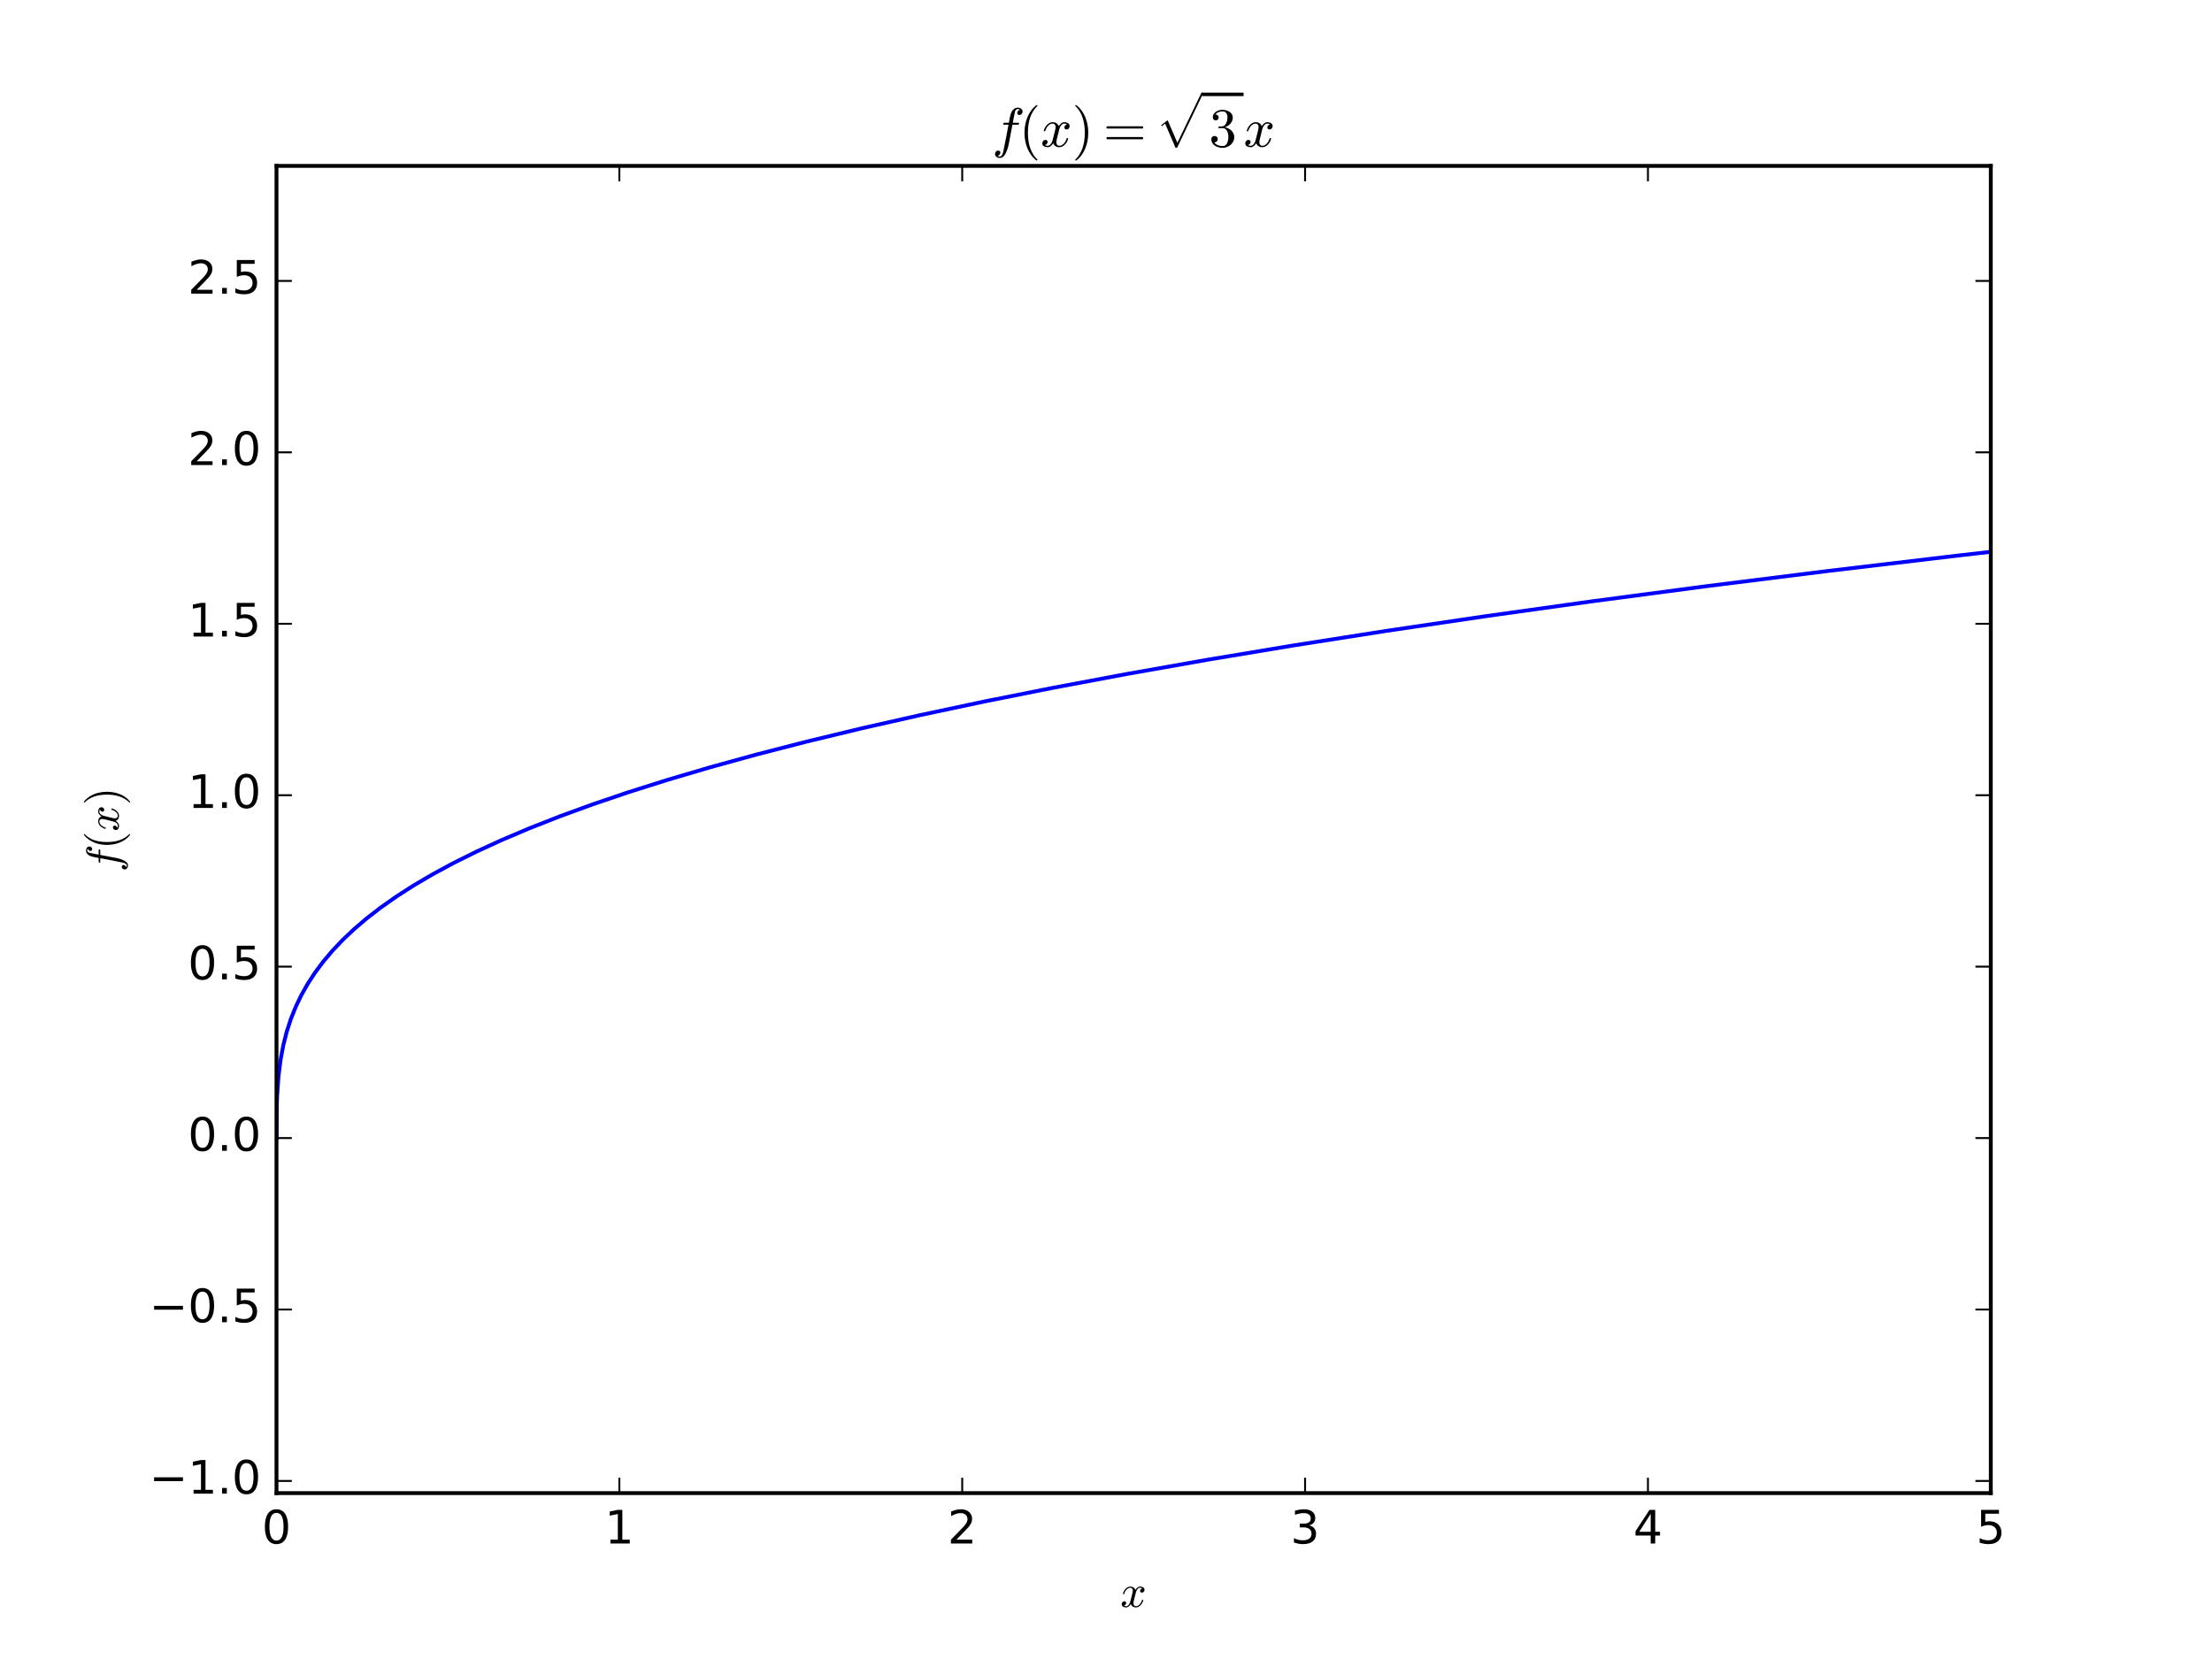
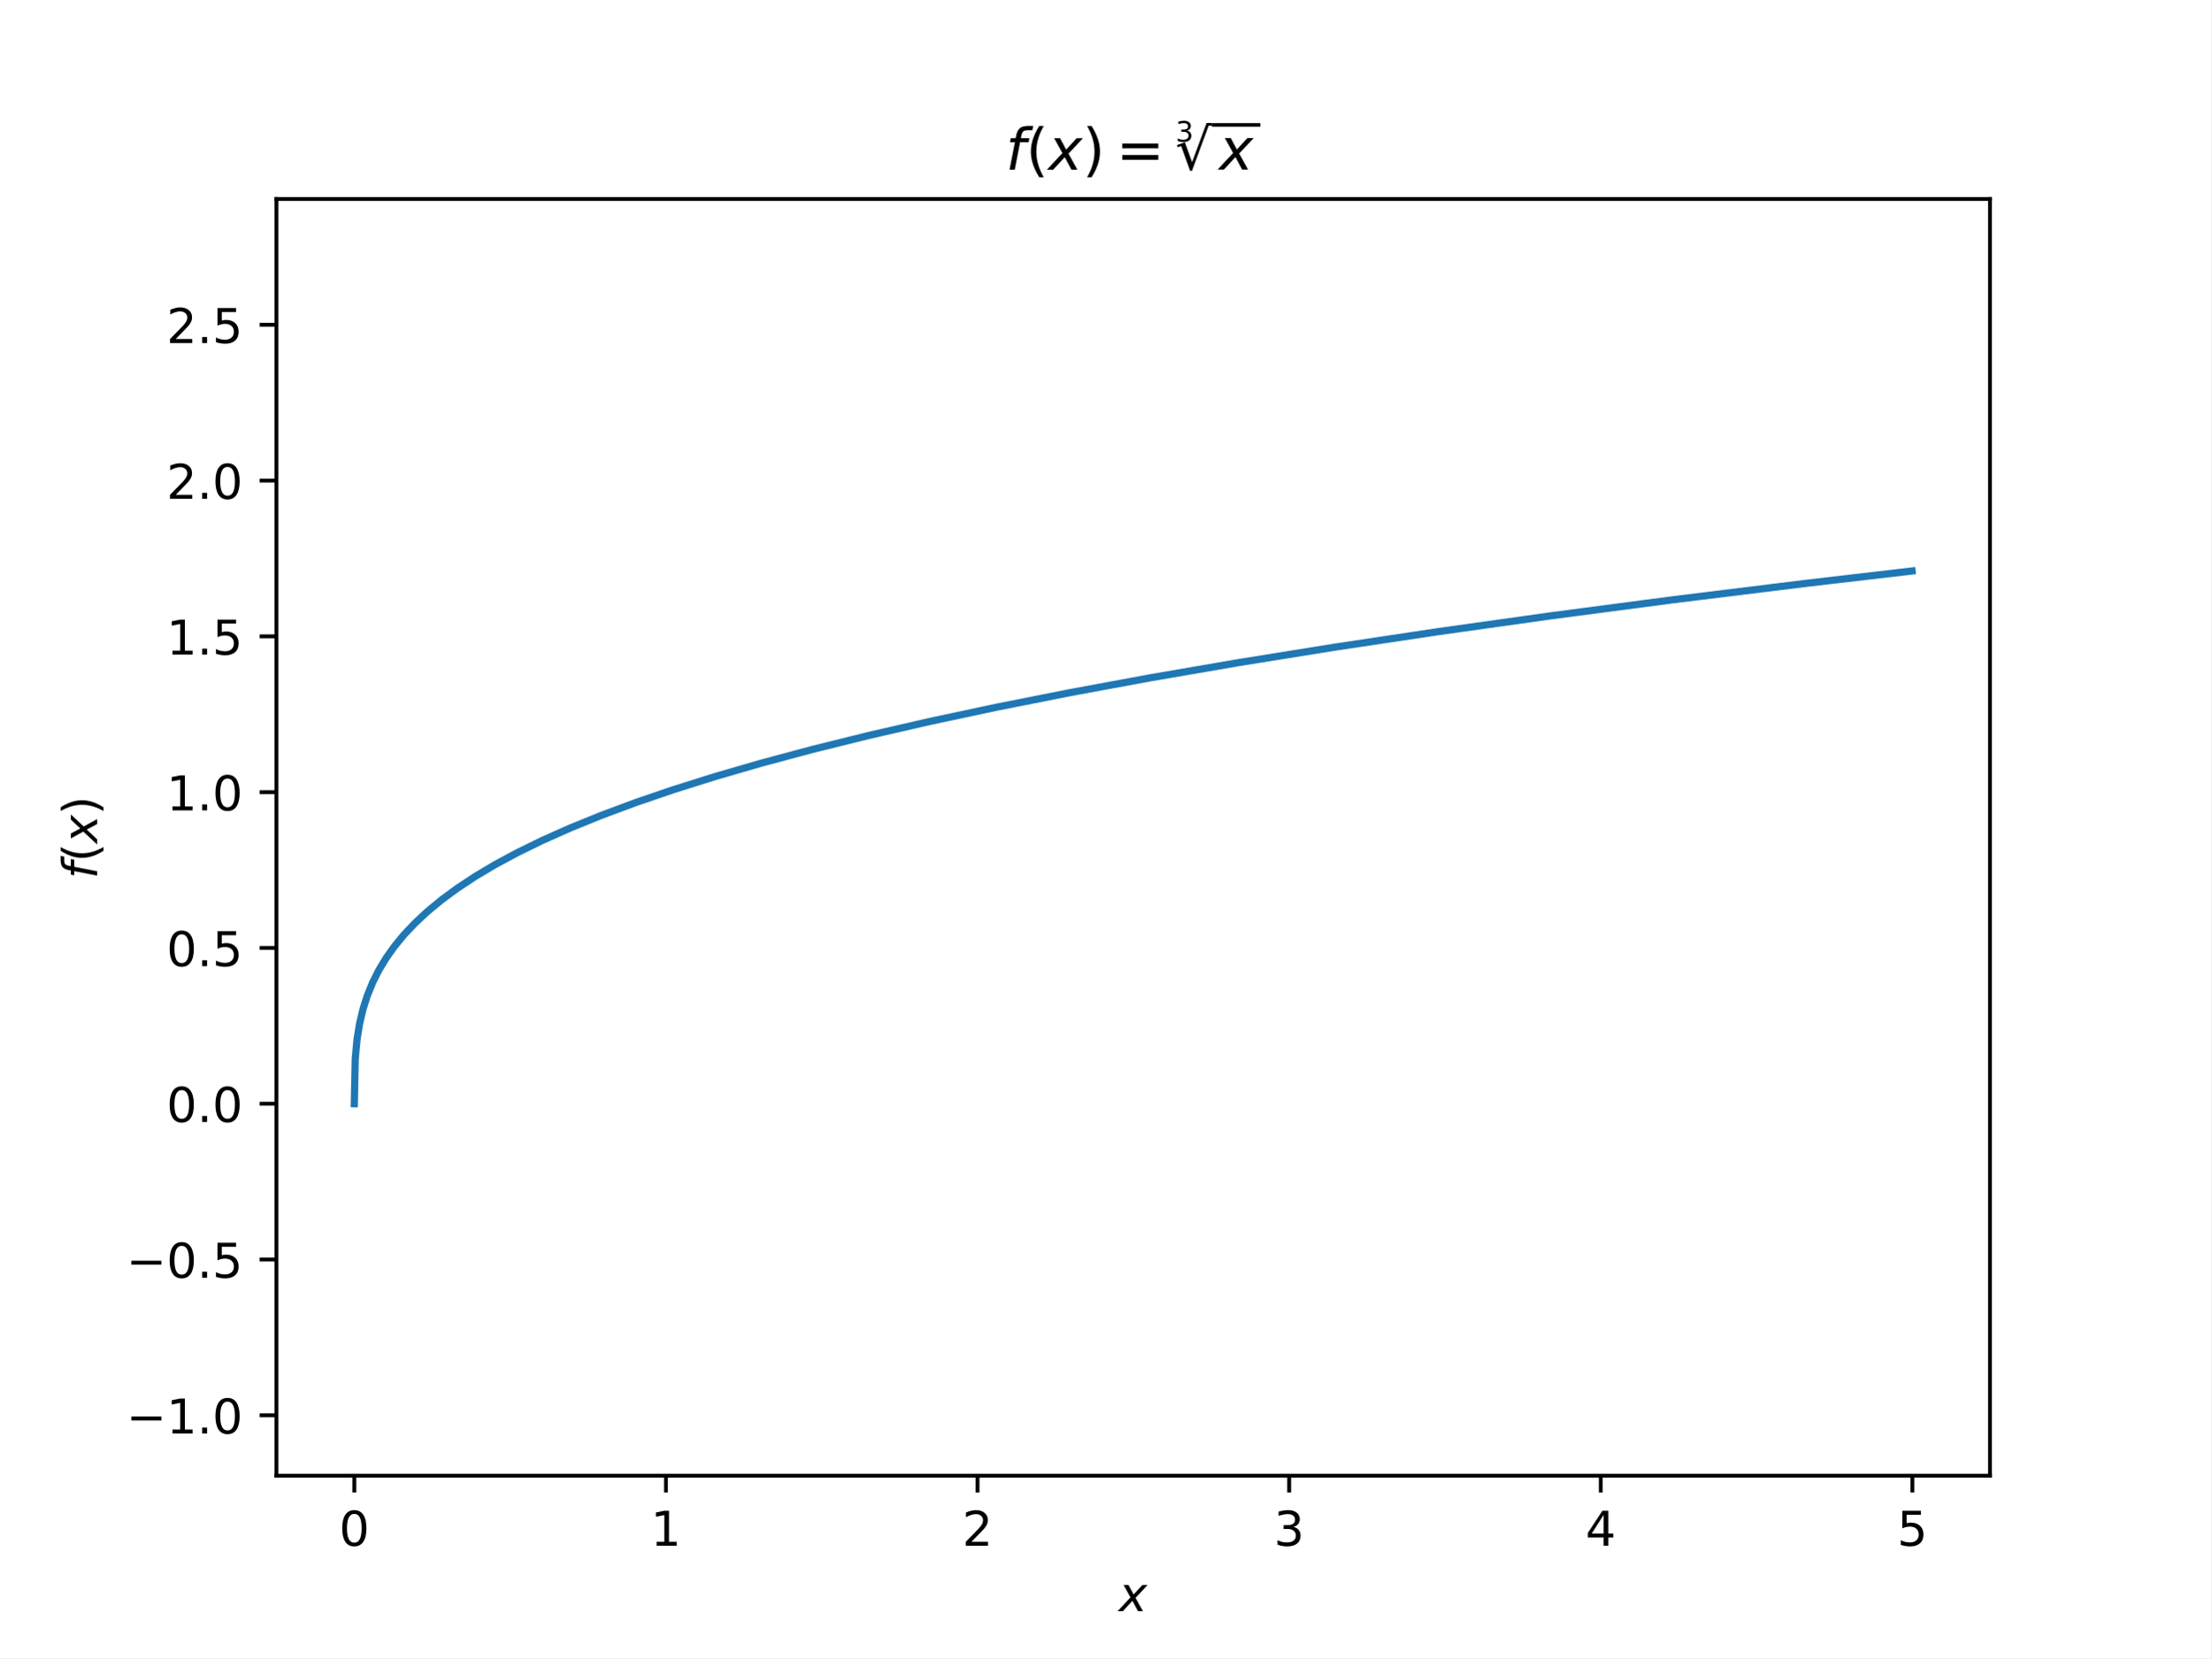
- <svg xmlns="http://www.w3.org/2000/svg" xmlns:xlink="http://www.w3.org/1999/xlink" height="432pt" version="1.1" viewBox="0 0 576 432" width="576pt">
+ <svg xmlns="http://www.w3.org/2000/svg" xmlns:xlink="http://www.w3.org/1999/xlink" height="345.6pt" version="1.1" viewBox="0 0 460.8 345.6" width="460.8pt">
  <defs>
    <style type="text/css">
- *{stroke-linecap:butt;stroke-linejoin:round;stroke-miterlimit:100000;}
+ *{stroke-linecap:butt;stroke-linejoin:round;}
  </style>
  </defs>
  <g id="figure_1">
    <g id="patch_1">
-       <path d="M 0 432  L 576 432  L 576 0  L 0 0  z " style="fill:#ffffff;" />
+       <path d="M 0 345.6  L 460.8 345.6  L 460.8 0  L 0 0  z " style="fill:#ffffff;" />
    </g>
    <g id="axes_1">
      <g id="patch_2">
-         <path d="M 72 388.8  L 518.4 388.8  L 518.4 43.2  L 72 43.2  z " style="fill:#ffffff;" />
-       </g>
-       <g id="line2d_1">
-         <path clip-path="url(#pd6063419f5)" d="M 72 296.351  L 72.089 287.424  L 72.179 285.103  L 72.536 280.129  L 73.071 275.912  L 73.786 272.118  L 74.678 268.611  L 75.75 265.318  L 77 262.195  L 78.428 259.21  L 80.124 256.194  L 81.999 253.316  L 84.142 250.439  L 86.553 247.582  L 89.231 244.757  L 92.177 241.97  L 95.481 239.151  L 99.141 236.321  L 103.248 233.434  L 107.712 230.57  L 112.622 227.683  L 118.068 224.742  L 124.05 221.768  L 130.657 218.738  L 137.889 215.671  L 145.745 212.583  L 154.316 209.456  L 163.691 206.276  L 173.868 203.059  L 184.939 199.795  L 196.992 196.475  L 210.116 193.095  L 224.312 189.673  L 239.668 186.202  L 256.274 182.679  L 274.219 179.103  L 293.593 175.472  L 314.395 171.802  L 336.804 168.076  L 360.91 164.296  L 386.801 160.464  L 414.567 156.581  L 444.387 152.637  L 476.349 148.638  L 510.543 144.586  L 518.311 143.696  L 518.311 143.696  " style="fill:none;stroke:#0000ff;stroke-linecap:square;" />
-       </g>
-       <g id="patch_3">
-         <path d="M 72 43.2  L 518.4 43.2  " style="fill:none;stroke:#000000;stroke-linecap:square;stroke-linejoin:miter;" />
-       </g>
-       <g id="patch_4">
-         <path d="M 518.4 388.8  L 518.4 43.2  " style="fill:none;stroke:#000000;stroke-linecap:square;stroke-linejoin:miter;" />
-       </g>
-       <g id="patch_5">
-         <path d="M 72 388.8  L 518.4 388.8  " style="fill:none;stroke:#000000;stroke-linecap:square;stroke-linejoin:miter;" />
-       </g>
-       <g id="patch_6">
-         <path d="M 72 388.8  L 72 43.2  " style="fill:none;stroke:#000000;stroke-linecap:square;stroke-linejoin:miter;" />
+         <path d="M 57.6 307.584  L 414.72 307.584  L 414.72 41.472  L 57.6 41.472  z " style="fill:#ffffff;" />
      </g>
      <g id="matplotlib.axis_1">
        <g id="xtick_1">
+           <g id="line2d_1">
+             <defs>
+               <path d="M 0 0  L 0 3.5  " id="mf6f6517ae4" style="stroke:#000000;stroke-width:0.8;" />
+             </defs>
+             <g>
+               <use style="stroke:#000000;stroke-width:0.8;" x="73.833" xlink:href="#mf6f6517ae4" y="307.584" />
+             </g>
+           </g>
+           <g id="text_1">
+             <defs>
+               <path d="M 31.781 66.406  Q 24.172 66.406 20.328 58.906  Q 16.5 51.422 16.5 36.375  Q 16.5 21.391 20.328 13.891  Q 24.172 6.391 31.781 6.391  Q 39.453 6.391 43.281 13.891  Q 47.125 21.391 47.125 36.375  Q 47.125 51.422 43.281 58.906  Q 39.453 66.406 31.781 66.406  z M 31.781 74.219  Q 44.047 74.219 50.516 64.516  Q 56.984 54.828 56.984 36.375  Q 56.984 17.969 50.516 8.266  Q 44.047 -1.422 31.781 -1.422  Q 19.531 -1.422 13.062 8.266  Q 6.594 17.969 6.594 36.375  Q 6.594 54.828 13.062 64.516  Q 19.531 74.219 31.781 74.219  z " id="DejaVuSans-48" />
+             </defs>
+             <g transform="translate(70.65148 322.1824)scale(0.1 -0.1)">
+               <use xlink:href="#DejaVuSans-48" />
+             </g>
+           </g>
+         </g>
+         <g id="xtick_2">
          <g id="line2d_2">
-             <defs>
-               <path d="M 0 0  L 0 -4  " id="ma8e5b00efa" style="stroke:#000000;stroke-width:0.5;" />
-             </defs>
-             <g>
-               <use style="stroke:#000000;stroke-width:0.5;" x="72.0" xlink:href="#ma8e5b00efa" y="388.8" />
-             </g>
-           </g>
+             <g>
+               <use style="stroke:#000000;stroke-width:0.8;" x="138.777" xlink:href="#mf6f6517ae4" y="307.584" />
+             </g>
+           </g>
+           <g id="text_2">
+             <defs>
+               <path d="M 12.406 8.297  L 28.516 8.297  L 28.516 63.922  L 10.984 60.406  L 10.984 69.391  L 28.422 72.906  L 38.281 72.906  L 38.281 8.297  L 54.391 8.297  L 54.391 0  L 12.406 0  z " id="DejaVuSans-49" />
+             </defs>
+             <g transform="translate(135.5954 322.1824)scale(0.1 -0.1)">
+               <use xlink:href="#DejaVuSans-49" />
+             </g>
+           </g>
+         </g>
+         <g id="xtick_3">
          <g id="line2d_3">
-             <defs>
-               <path d="M 0 0  L 0 4  " id="m9e9f1f6bc8" style="stroke:#000000;stroke-width:0.5;" />
-             </defs>
-             <g>
-               <use style="stroke:#000000;stroke-width:0.5;" x="72.0" xlink:href="#m9e9f1f6bc8" y="43.2" />
-             </g>
-           </g>
-           <g id="text_1">
-             <defs>
-               <path d="M 31.781 66.406  Q 24.172 66.406 20.328 58.906  Q 16.5 51.422 16.5 36.375  Q 16.5 21.391 20.328 13.891  Q 24.172 6.391 31.781 6.391  Q 39.453 6.391 43.281 13.891  Q 47.125 21.391 47.125 36.375  Q 47.125 51.422 43.281 58.906  Q 39.453 66.406 31.781 66.406  M 31.781 74.219  Q 44.047 74.219 50.516 64.516  Q 56.984 54.828 56.984 36.375  Q 56.984 17.969 50.516 8.266  Q 44.047 -1.422 31.781 -1.422  Q 19.531 -1.422 13.062 8.266  Q 6.594 17.969 6.594 36.375  Q 6.594 54.828 13.062 64.516  Q 19.531 74.219 31.781 74.219  " id="BitstreamVeraSans-Roman-30" />
-             </defs>
-             <g transform="translate(68.1825 401.9181)scale(0.12 -0.12)">
-               <use xlink:href="#BitstreamVeraSans-Roman-30" />
-             </g>
-           </g>
-         </g>
-         <g id="xtick_2">
+             <g>
+               <use style="stroke:#000000;stroke-width:0.8;" x="203.721" xlink:href="#mf6f6517ae4" y="307.584" />
+             </g>
+           </g>
+           <g id="text_3">
+             <defs>
+               <path d="M 19.188 8.297  L 53.609 8.297  L 53.609 0  L 7.328 0  L 7.328 8.297  Q 12.938 14.109 22.625 23.891  Q 32.328 33.688 34.812 36.531  Q 39.547 41.844 41.422 45.531  Q 43.312 49.219 43.312 52.781  Q 43.312 58.594 39.234 62.25  Q 35.156 65.922 28.609 65.922  Q 23.969 65.922 18.812 64.312  Q 13.672 62.703 7.812 59.422  L 7.812 69.391  Q 13.766 71.781 18.938 73  Q 24.125 74.219 28.422 74.219  Q 39.75 74.219 46.484 68.547  Q 53.219 62.891 53.219 53.422  Q 53.219 48.922 51.531 44.891  Q 49.859 40.875 45.406 35.406  Q 44.188 33.984 37.641 27.219  Q 31.109 20.453 19.188 8.297  z " id="DejaVuSans-50" />
+             </defs>
+             <g transform="translate(200.5393 322.1824)scale(0.1 -0.1)">
+               <use xlink:href="#DejaVuSans-50" />
+             </g>
+           </g>
+         </g>
+         <g id="xtick_4">
          <g id="line2d_4">
            <g>
-               <use style="stroke:#000000;stroke-width:0.5;" x="161.28" xlink:href="#ma8e5b00efa" y="388.8" />
-             </g>
-           </g>
+               <use style="stroke:#000000;stroke-width:0.8;" x="268.664" xlink:href="#mf6f6517ae4" y="307.584" />
+             </g>
+           </g>
+           <g id="text_4">
+             <defs>
+               <path d="M 40.578 39.312  Q 47.656 37.797 51.625 33  Q 55.609 28.219 55.609 21.188  Q 55.609 10.406 48.188 4.484  Q 40.766 -1.422 27.094 -1.422  Q 22.516 -1.422 17.656 -0.516  Q 12.797 0.391 7.625 2.203  L 7.625 11.719  Q 11.719 9.328 16.594 8.109  Q 21.484 6.891 26.812 6.891  Q 36.078 6.891 40.938 10.547  Q 45.797 14.203 45.797 21.188  Q 45.797 27.641 41.281 31.266  Q 36.766 34.906 28.719 34.906  L 20.219 34.906  L 20.219 43.016  L 29.109 43.016  Q 36.375 43.016 40.234 45.922  Q 44.094 48.828 44.094 54.297  Q 44.094 59.906 40.109 62.906  Q 36.141 65.922 28.719 65.922  Q 24.656 65.922 20.016 65.031  Q 15.375 64.156 9.812 62.312  L 9.812 71.094  Q 15.438 72.656 20.344 73.438  Q 25.25 74.219 29.594 74.219  Q 40.828 74.219 47.359 69.109  Q 53.906 64.016 53.906 55.328  Q 53.906 49.266 50.438 45.094  Q 46.969 40.922 40.578 39.312  z " id="DejaVuSans-51" />
+             </defs>
+             <g transform="translate(265.4832 322.1824)scale(0.1 -0.1)">
+               <use xlink:href="#DejaVuSans-51" />
+             </g>
+           </g>
+         </g>
+         <g id="xtick_5">
          <g id="line2d_5">
            <g>
-               <use style="stroke:#000000;stroke-width:0.5;" x="161.28" xlink:href="#m9e9f1f6bc8" y="43.2" />
-             </g>
-           </g>
-           <g id="text_2">
-             <defs>
-               <path d="M 12.406 8.297  L 28.516 8.297  L 28.516 63.922  L 10.984 60.406  L 10.984 69.391  L 28.422 72.906  L 38.281 72.906  L 38.281 8.297  L 54.391 8.297  L 54.391 0  L 12.406 0  z " id="BitstreamVeraSans-Roman-31" />
-             </defs>
-             <g transform="translate(157.4625 401.9181)scale(0.12 -0.12)">
-               <use xlink:href="#BitstreamVeraSans-Roman-31" />
-             </g>
-           </g>
-         </g>
-         <g id="xtick_3">
+               <use style="stroke:#000000;stroke-width:0.8;" x="333.608" xlink:href="#mf6f6517ae4" y="307.584" />
+             </g>
+           </g>
+           <g id="text_5">
+             <defs>
+               <path d="M 37.797 64.312  L 12.891 25.391  L 37.797 25.391  z M 35.203 72.906  L 47.609 72.906  L 47.609 25.391  L 58.016 25.391  L 58.016 17.188  L 47.609 17.188  L 47.609 0  L 37.797 0  L 37.797 17.188  L 4.891 17.188  L 4.891 26.703  z " id="DejaVuSans-52" />
+             </defs>
+             <g transform="translate(330.4271 322.1824)scale(0.1 -0.1)">
+               <use xlink:href="#DejaVuSans-52" />
+             </g>
+           </g>
+         </g>
+         <g id="xtick_6">
          <g id="line2d_6">
            <g>
-               <use style="stroke:#000000;stroke-width:0.5;" x="250.56" xlink:href="#ma8e5b00efa" y="388.8" />
-             </g>
-           </g>
-           <g id="line2d_7">
-             <g>
-               <use style="stroke:#000000;stroke-width:0.5;" x="250.56" xlink:href="#m9e9f1f6bc8" y="43.2" />
-             </g>
-           </g>
-           <g id="text_3">
-             <defs>
-               <path d="M 19.188 8.297  L 53.609 8.297  L 53.609 0  L 7.328 0  L 7.328 8.297  Q 12.938 14.109 22.625 23.891  Q 32.328 33.688 34.812 36.531  Q 39.547 41.844 41.422 45.531  Q 43.312 49.219 43.312 52.781  Q 43.312 58.594 39.234 62.25  Q 35.156 65.922 28.609 65.922  Q 23.969 65.922 18.812 64.312  Q 13.672 62.703 7.812 59.422  L 7.812 69.391  Q 13.766 71.781 18.938 73  Q 24.125 74.219 28.422 74.219  Q 39.75 74.219 46.484 68.547  Q 53.219 62.891 53.219 53.422  Q 53.219 48.922 51.531 44.891  Q 49.859 40.875 45.406 35.406  Q 44.188 33.984 37.641 27.219  Q 31.109 20.453 19.188 8.297  " id="BitstreamVeraSans-Roman-32" />
-             </defs>
-             <g transform="translate(246.7425 401.9181)scale(0.12 -0.12)">
-               <use xlink:href="#BitstreamVeraSans-Roman-32" />
-             </g>
-           </g>
-         </g>
-         <g id="xtick_4">
-           <g id="line2d_8">
-             <g>
-               <use style="stroke:#000000;stroke-width:0.5;" x="339.84" xlink:href="#ma8e5b00efa" y="388.8" />
-             </g>
-           </g>
-           <g id="line2d_9">
-             <g>
-               <use style="stroke:#000000;stroke-width:0.5;" x="339.84" xlink:href="#m9e9f1f6bc8" y="43.2" />
-             </g>
-           </g>
-           <g id="text_4">
-             <defs>
-               <path d="M 40.578 39.312  Q 47.656 37.797 51.625 33  Q 55.609 28.219 55.609 21.188  Q 55.609 10.406 48.188 4.484  Q 40.766 -1.422 27.094 -1.422  Q 22.516 -1.422 17.656 -0.516  Q 12.797 0.391 7.625 2.203  L 7.625 11.719  Q 11.719 9.328 16.594 8.109  Q 21.484 6.891 26.812 6.891  Q 36.078 6.891 40.938 10.547  Q 45.797 14.203 45.797 21.188  Q 45.797 27.641 41.281 31.266  Q 36.766 34.906 28.719 34.906  L 20.219 34.906  L 20.219 43.016  L 29.109 43.016  Q 36.375 43.016 40.234 45.922  Q 44.094 48.828 44.094 54.297  Q 44.094 59.906 40.109 62.906  Q 36.141 65.922 28.719 65.922  Q 24.656 65.922 20.016 65.031  Q 15.375 64.156 9.812 62.312  L 9.812 71.094  Q 15.438 72.656 20.344 73.438  Q 25.25 74.219 29.594 74.219  Q 40.828 74.219 47.359 69.109  Q 53.906 64.016 53.906 55.328  Q 53.906 49.266 50.438 45.094  Q 46.969 40.922 40.578 39.312  " id="BitstreamVeraSans-Roman-33" />
-             </defs>
-             <g transform="translate(336.0225 401.9181)scale(0.12 -0.12)">
-               <use xlink:href="#BitstreamVeraSans-Roman-33" />
-             </g>
-           </g>
-         </g>
-         <g id="xtick_5">
-           <g id="line2d_10">
-             <g>
-               <use style="stroke:#000000;stroke-width:0.5;" x="429.12" xlink:href="#ma8e5b00efa" y="388.8" />
-             </g>
-           </g>
-           <g id="line2d_11">
-             <g>
-               <use style="stroke:#000000;stroke-width:0.5;" x="429.12" xlink:href="#m9e9f1f6bc8" y="43.2" />
-             </g>
-           </g>
-           <g id="text_5">
-             <defs>
-               <path d="M 37.797 64.312  L 12.891 25.391  L 37.797 25.391  z M 35.203 72.906  L 47.609 72.906  L 47.609 25.391  L 58.016 25.391  L 58.016 17.188  L 47.609 17.188  L 47.609 0  L 37.797 0  L 37.797 17.188  L 4.891 17.188  L 4.891 26.703  z " id="BitstreamVeraSans-Roman-34" />
-             </defs>
-             <g transform="translate(425.3025 401.9181)scale(0.12 -0.12)">
-               <use xlink:href="#BitstreamVeraSans-Roman-34" />
-             </g>
-           </g>
-         </g>
-         <g id="xtick_6">
-           <g id="line2d_12">
-             <g>
-               <use style="stroke:#000000;stroke-width:0.5;" x="518.4" xlink:href="#ma8e5b00efa" y="388.8" />
-             </g>
-           </g>
-           <g id="line2d_13">
-             <g>
-               <use style="stroke:#000000;stroke-width:0.5;" x="518.4" xlink:href="#m9e9f1f6bc8" y="43.2" />
+               <use style="stroke:#000000;stroke-width:0.8;" x="398.552" xlink:href="#mf6f6517ae4" y="307.584" />
            </g>
          </g>
          <g id="text_6">
            <defs>
-               <path d="M 10.797 72.906  L 49.516 72.906  L 49.516 64.594  L 19.828 64.594  L 19.828 46.734  Q 21.969 47.469 24.109 47.828  Q 26.266 48.188 28.422 48.188  Q 40.625 48.188 47.75 41.5  Q 54.891 34.812 54.891 23.391  Q 54.891 11.625 47.562 5.094  Q 40.234 -1.422 26.906 -1.422  Q 22.312 -1.422 17.547 -0.641  Q 12.797 0.141 7.719 1.703  L 7.719 11.625  Q 12.109 9.234 16.797 8.062  Q 21.484 6.891 26.703 6.891  Q 35.156 6.891 40.078 11.328  Q 45.016 15.766 45.016 23.391  Q 45.016 31 40.078 35.438  Q 35.156 39.891 26.703 39.891  Q 22.75 39.891 18.812 39.016  Q 14.891 38.141 10.797 36.281  z " id="BitstreamVeraSans-Roman-35" />
-             </defs>
-             <g transform="translate(514.5825 401.9181)scale(0.12 -0.12)">
-               <use xlink:href="#BitstreamVeraSans-Roman-35" />
+               <path d="M 10.797 72.906  L 49.516 72.906  L 49.516 64.594  L 19.828 64.594  L 19.828 46.734  Q 21.969 47.469 24.109 47.828  Q 26.266 48.188 28.422 48.188  Q 40.625 48.188 47.75 41.5  Q 54.891 34.812 54.891 23.391  Q 54.891 11.625 47.562 5.094  Q 40.234 -1.422 26.906 -1.422  Q 22.312 -1.422 17.547 -0.641  Q 12.797 0.141 7.719 1.703  L 7.719 11.625  Q 12.109 9.234 16.797 8.062  Q 21.484 6.891 26.703 6.891  Q 35.156 6.891 40.078 11.328  Q 45.016 15.766 45.016 23.391  Q 45.016 31 40.078 35.438  Q 35.156 39.891 26.703 39.891  Q 22.75 39.891 18.812 39.016  Q 14.891 38.141 10.797 36.281  z " id="DejaVuSans-53" />
+             </defs>
+             <g transform="translate(395.371 322.1824)scale(0.1 -0.1)">
+               <use xlink:href="#DejaVuSans-53" />
            </g>
          </g>
        </g>
        <g id="text_7">
          <defs>
-             <path d="M 7.812 2.875  Q 9.578 1.516 12.797 1.516  Q 15.922 1.516 18.312 4.516  Q 20.703 7.516 21.578 11.078  L 26.125 28.812  Q 27.203 33.641 27.203 35.406  Q 27.203 37.891 25.812 39.75  Q 24.422 41.609 21.922 41.609  Q 18.75 41.609 15.969 39.625  Q 13.188 37.641 11.281 34.594  Q 9.375 31.547 8.594 28.422  Q 8.406 27.781 7.812 27.781  L 6.594 27.781  Q 5.812 27.781 5.812 28.719  L 5.812 29  Q 6.781 32.719 9.125 36.25  Q 11.469 39.797 14.859 41.984  Q 18.266 44.188 22.125 44.188  Q 25.781 44.188 28.734 42.234  Q 31.688 40.281 32.906 36.922  Q 34.625 39.984 37.281 42.078  Q 39.938 44.188 43.109 44.188  Q 45.266 44.188 47.5 43.422  Q 49.75 42.672 51.172 41.109  Q 52.594 39.547 52.594 37.203  Q 52.594 34.672 50.953 32.828  Q 49.312 31 46.781 31  Q 45.172 31 44.094 32.031  Q 43.016 33.062 43.016 34.625  Q 43.016 36.719 44.453 38.297  Q 45.906 39.891 47.906 40.188  Q 46.094 41.609 42.922 41.609  Q 39.703 41.609 37.328 38.625  Q 34.969 35.641 33.984 31.984  L 29.594 14.312  Q 28.516 10.297 28.516 7.719  Q 28.516 5.172 29.953 3.344  Q 31.391 1.516 33.797 1.516  Q 38.484 1.516 42.156 5.641  Q 45.844 9.766 47.016 14.703  Q 47.219 15.281 47.797 15.281  L 49.031 15.281  Q 49.422 15.281 49.656 15.016  Q 49.906 14.75 49.906 14.406  Q 49.906 14.312 49.812 14.109  Q 48.391 8.156 43.844 3.516  Q 39.312 -1.125 33.594 -1.125  Q 29.938 -1.125 26.984 0.844  Q 24.031 2.828 22.797 6.203  Q 21.234 3.266 18.469 1.062  Q 15.719 -1.125 12.594 -1.125  Q 10.453 -1.125 8.172 -0.359  Q 5.906 0.391 4.484 1.953  Q 3.078 3.516 3.078 5.906  Q 3.078 8.25 4.703 10.172  Q 6.344 12.109 8.797 12.109  Q 10.453 12.109 11.578 11.109  Q 12.703 10.109 12.703 8.5  Q 12.703 6.391 11.297 4.828  Q 9.906 3.266 7.812 2.875  " id="Cmmi10-78" />
+             <path d="M 60.016 54.688  L 34.906 27.875  L 50.297 0  L 39.984 0  L 28.422 21.688  L 8.297 0  L -2.594 0  L 24.312 28.812  L 10.016 54.688  L 20.312 54.688  L 30.812 34.906  L 49.125 54.688  z " id="DejaVuSans-Oblique-120" />
          </defs>
-           <g transform="translate(291.72 418.5319)scale(0.12 -0.12)">
-             <use transform="translate(0.0 0.8125)" xlink:href="#Cmmi10-78" />
+           <g transform="translate(233.16 335.8606)scale(0.1 -0.1)">
+             <use transform="translate(0 0.3125)" xlink:href="#DejaVuSans-Oblique-120" />
          </g>
        </g>
      </g>
      <g id="matplotlib.axis_2">
        <g id="ytick_1">
+           <g id="line2d_7">
+             <defs>
+               <path d="M 0 0  L -3.5 0  " id="mc5c0ea4266" style="stroke:#000000;stroke-width:0.8;" />
+             </defs>
+             <g>
+               <use style="stroke:#000000;stroke-width:0.8;" x="57.6" xlink:href="#mc5c0ea4266" y="294.995" />
+             </g>
+           </g>
+           <g id="text_8">
+             <defs>
+               <path d="M 10.594 35.5  L 73.188 35.5  L 73.188 27.203  L 10.594 27.203  z " id="DejaVuSans-8722" />
+               <path d="M 10.688 12.406  L 21 12.406  L 21 0  L 10.688 0  z " id="DejaVuSans-46" />
+             </defs>
+             <g transform="translate(26.31719 298.794)scale(0.1 -0.1)">
+               <use xlink:href="#DejaVuSans-8722" />
+               <use x="83.789" xlink:href="#DejaVuSans-49" />
+               <use x="147.412" xlink:href="#DejaVuSans-46" />
+               <use x="179.199" xlink:href="#DejaVuSans-48" />
+             </g>
+           </g>
+         </g>
+         <g id="ytick_2">
+           <g id="line2d_8">
+             <g>
+               <use style="stroke:#000000;stroke-width:0.8;" x="57.6" xlink:href="#mc5c0ea4266" y="262.523" />
+             </g>
+           </g>
+           <g id="text_9">
+             <g transform="translate(26.31719 266.322)scale(0.1 -0.1)">
+               <use xlink:href="#DejaVuSans-8722" />
+               <use x="83.789" xlink:href="#DejaVuSans-48" />
+               <use x="147.412" xlink:href="#DejaVuSans-46" />
+               <use x="179.199" xlink:href="#DejaVuSans-53" />
+             </g>
+           </g>
+         </g>
+         <g id="ytick_3">
+           <g id="line2d_9">
+             <g>
+               <use style="stroke:#000000;stroke-width:0.8;" x="57.6" xlink:href="#mc5c0ea4266" y="230.051" />
+             </g>
+           </g>
+           <g id="text_10">
+             <g transform="translate(34.69687 233.8501)scale(0.1 -0.1)">
+               <use xlink:href="#DejaVuSans-48" />
+               <use x="63.623" xlink:href="#DejaVuSans-46" />
+               <use x="95.41" xlink:href="#DejaVuSans-48" />
+             </g>
+           </g>
+         </g>
+         <g id="ytick_4">
+           <g id="line2d_10">
+             <g>
+               <use style="stroke:#000000;stroke-width:0.8;" x="57.6" xlink:href="#mc5c0ea4266" y="197.579" />
+             </g>
+           </g>
+           <g id="text_11">
+             <g transform="translate(34.69687 201.3781)scale(0.1 -0.1)">
+               <use xlink:href="#DejaVuSans-48" />
+               <use x="63.623" xlink:href="#DejaVuSans-46" />
+               <use x="95.41" xlink:href="#DejaVuSans-53" />
+             </g>
+           </g>
+         </g>
+         <g id="ytick_5">
+           <g id="line2d_11">
+             <g>
+               <use style="stroke:#000000;stroke-width:0.8;" x="57.6" xlink:href="#mc5c0ea4266" y="165.107" />
+             </g>
+           </g>
+           <g id="text_12">
+             <g transform="translate(34.69687 168.9062)scale(0.1 -0.1)">
+               <use xlink:href="#DejaVuSans-49" />
+               <use x="63.623" xlink:href="#DejaVuSans-46" />
+               <use x="95.41" xlink:href="#DejaVuSans-48" />
+             </g>
+           </g>
+         </g>
+         <g id="ytick_6">
+           <g id="line2d_12">
+             <g>
+               <use style="stroke:#000000;stroke-width:0.8;" x="57.6" xlink:href="#mc5c0ea4266" y="132.635" />
+             </g>
+           </g>
+           <g id="text_13">
+             <g transform="translate(34.69687 136.4342)scale(0.1 -0.1)">
+               <use xlink:href="#DejaVuSans-49" />
+               <use x="63.623" xlink:href="#DejaVuSans-46" />
+               <use x="95.41" xlink:href="#DejaVuSans-53" />
+             </g>
+           </g>
+         </g>
+         <g id="ytick_7">
+           <g id="line2d_13">
+             <g>
+               <use style="stroke:#000000;stroke-width:0.8;" x="57.6" xlink:href="#mc5c0ea4266" y="100.163" />
+             </g>
+           </g>
+           <g id="text_14">
+             <g transform="translate(34.69687 103.9623)scale(0.1 -0.1)">
+               <use xlink:href="#DejaVuSans-50" />
+               <use x="63.623" xlink:href="#DejaVuSans-46" />
+               <use x="95.41" xlink:href="#DejaVuSans-48" />
+             </g>
+           </g>
+         </g>
+         <g id="ytick_8">
          <g id="line2d_14">
-             <defs>
-               <path d="M 0 0  L 4 0  " id="maf94f22b60" style="stroke:#000000;stroke-width:0.5;" />
-             </defs>
-             <g>
-               <use style="stroke:#000000;stroke-width:0.5;" x="72.0" xlink:href="#maf94f22b60" y="385.632" />
-             </g>
-           </g>
-           <g id="line2d_15">
-             <defs>
-               <path d="M 0 0  L -4 0  " id="m4b22d10a9f" style="stroke:#000000;stroke-width:0.5;" />
-             </defs>
-             <g>
-               <use style="stroke:#000000;stroke-width:0.5;" x="518.4" xlink:href="#m4b22d10a9f" y="385.632" />
-             </g>
-           </g>
-           <g id="text_8">
-             <defs>
-               <path d="M 10.594 35.5  L 73.188 35.5  L 73.188 27.203  L 10.594 27.203  z " id="BitstreamVeraSans-Roman-2212" />
-               <path d="M 10.688 12.406  L 21 12.406  L 21 0  L 10.688 0  z " id="BitstreamVeraSans-Roman-2e" />
-             </defs>
-             <g transform="translate(38.86062 388.9432)scale(0.12 -0.12)">
-               <use xlink:href="#BitstreamVeraSans-Roman-2212" />
-               <use x="83.789" xlink:href="#BitstreamVeraSans-Roman-31" />
-               <use x="147.412" xlink:href="#BitstreamVeraSans-Roman-2e" />
-               <use x="179.199" xlink:href="#BitstreamVeraSans-Roman-30" />
-             </g>
-           </g>
-         </g>
-         <g id="ytick_2">
-           <g id="line2d_16">
-             <g>
-               <use style="stroke:#000000;stroke-width:0.5;" x="72.0" xlink:href="#maf94f22b60" y="340.992" />
-             </g>
-           </g>
-           <g id="line2d_17">
-             <g>
-               <use style="stroke:#000000;stroke-width:0.5;" x="518.4" xlink:href="#m4b22d10a9f" y="340.992" />
-             </g>
-           </g>
-           <g id="text_9">
-             <g transform="translate(38.86062 344.3032)scale(0.12 -0.12)">
-               <use xlink:href="#BitstreamVeraSans-Roman-2212" />
-               <use x="83.789" xlink:href="#BitstreamVeraSans-Roman-30" />
-               <use x="147.412" xlink:href="#BitstreamVeraSans-Roman-2e" />
-               <use x="179.199" xlink:href="#BitstreamVeraSans-Roman-35" />
-             </g>
-           </g>
-         </g>
-         <g id="ytick_3">
-           <g id="line2d_18">
-             <g>
-               <use style="stroke:#000000;stroke-width:0.5;" x="72.0" xlink:href="#maf94f22b60" y="296.352" />
-             </g>
-           </g>
-           <g id="line2d_19">
-             <g>
-               <use style="stroke:#000000;stroke-width:0.5;" x="518.4" xlink:href="#m4b22d10a9f" y="296.352" />
-             </g>
-           </g>
-           <g id="text_10">
-             <g transform="translate(48.91625 299.6633)scale(0.12 -0.12)">
-               <use xlink:href="#BitstreamVeraSans-Roman-30" />
-               <use x="63.623" xlink:href="#BitstreamVeraSans-Roman-2e" />
-               <use x="95.41" xlink:href="#BitstreamVeraSans-Roman-30" />
-             </g>
-           </g>
-         </g>
-         <g id="ytick_4">
-           <g id="line2d_20">
-             <g>
-               <use style="stroke:#000000;stroke-width:0.5;" x="72.0" xlink:href="#maf94f22b60" y="251.712" />
-             </g>
-           </g>
-           <g id="line2d_21">
-             <g>
-               <use style="stroke:#000000;stroke-width:0.5;" x="518.4" xlink:href="#m4b22d10a9f" y="251.712" />
-             </g>
-           </g>
-           <g id="text_11">
-             <g transform="translate(48.91625 255.0232)scale(0.12 -0.12)">
-               <use xlink:href="#BitstreamVeraSans-Roman-30" />
-               <use x="63.623" xlink:href="#BitstreamVeraSans-Roman-2e" />
-               <use x="95.41" xlink:href="#BitstreamVeraSans-Roman-35" />
-             </g>
-           </g>
-         </g>
-         <g id="ytick_5">
-           <g id="line2d_22">
-             <g>
-               <use style="stroke:#000000;stroke-width:0.5;" x="72.0" xlink:href="#maf94f22b60" y="207.072" />
-             </g>
-           </g>
-           <g id="line2d_23">
-             <g>
-               <use style="stroke:#000000;stroke-width:0.5;" x="518.4" xlink:href="#m4b22d10a9f" y="207.072" />
-             </g>
-           </g>
-           <g id="text_12">
-             <g transform="translate(48.91625 210.3833)scale(0.12 -0.12)">
-               <use xlink:href="#BitstreamVeraSans-Roman-31" />
-               <use x="63.623" xlink:href="#BitstreamVeraSans-Roman-2e" />
-               <use x="95.41" xlink:href="#BitstreamVeraSans-Roman-30" />
-             </g>
-           </g>
-         </g>
-         <g id="ytick_6">
-           <g id="line2d_24">
-             <g>
-               <use style="stroke:#000000;stroke-width:0.5;" x="72.0" xlink:href="#maf94f22b60" y="162.432" />
-             </g>
-           </g>
-           <g id="line2d_25">
-             <g>
-               <use style="stroke:#000000;stroke-width:0.5;" x="518.4" xlink:href="#m4b22d10a9f" y="162.432" />
-             </g>
-           </g>
-           <g id="text_13">
-             <g transform="translate(48.91625 165.7432)scale(0.12 -0.12)">
-               <use xlink:href="#BitstreamVeraSans-Roman-31" />
-               <use x="63.623" xlink:href="#BitstreamVeraSans-Roman-2e" />
-               <use x="95.41" xlink:href="#BitstreamVeraSans-Roman-35" />
-             </g>
-           </g>
-         </g>
-         <g id="ytick_7">
-           <g id="line2d_26">
-             <g>
-               <use style="stroke:#000000;stroke-width:0.5;" x="72.0" xlink:href="#maf94f22b60" y="117.792" />
-             </g>
-           </g>
-           <g id="line2d_27">
-             <g>
-               <use style="stroke:#000000;stroke-width:0.5;" x="518.4" xlink:href="#m4b22d10a9f" y="117.792" />
-             </g>
-           </g>
-           <g id="text_14">
-             <g transform="translate(48.91625 121.1033)scale(0.12 -0.12)">
-               <use xlink:href="#BitstreamVeraSans-Roman-32" />
-               <use x="63.623" xlink:href="#BitstreamVeraSans-Roman-2e" />
-               <use x="95.41" xlink:href="#BitstreamVeraSans-Roman-30" />
-             </g>
-           </g>
-         </g>
-         <g id="ytick_8">
-           <g id="line2d_28">
-             <g>
-               <use style="stroke:#000000;stroke-width:0.5;" x="72.0" xlink:href="#maf94f22b60" y="73.152" />
-             </g>
-           </g>
-           <g id="line2d_29">
-             <g>
-               <use style="stroke:#000000;stroke-width:0.5;" x="518.4" xlink:href="#m4b22d10a9f" y="73.152" />
+             <g>
+               <use style="stroke:#000000;stroke-width:0.8;" x="57.6" xlink:href="#mc5c0ea4266" y="67.691" />
            </g>
          </g>
          <g id="text_15">
-             <g transform="translate(48.91625 76.46325)scale(0.12 -0.12)">
-               <use xlink:href="#BitstreamVeraSans-Roman-32" />
-               <use x="63.623" xlink:href="#BitstreamVeraSans-Roman-2e" />
-               <use x="95.41" xlink:href="#BitstreamVeraSans-Roman-35" />
+             <g transform="translate(34.69687 71.49034)scale(0.1 -0.1)">
+               <use xlink:href="#DejaVuSans-50" />
+               <use x="63.623" xlink:href="#DejaVuSans-46" />
+               <use x="95.41" xlink:href="#DejaVuSans-53" />
            </g>
          </g>
        </g>
        <g id="text_16">
          <defs>
-             <path d="M 31 -24.812  Q 25.438 -20.406 21.406 -14.719  Q 17.391 -9.031 14.812 -2.578  Q 12.25 3.859 10.984 10.891  Q 9.719 17.922 9.719 25  Q 9.719 32.172 10.984 39.203  Q 12.25 46.234 14.859 52.734  Q 17.484 59.234 21.531 64.891  Q 25.594 70.562 31 74.812  Q 31 75 31.5 75  L 32.422 75  Q 32.719 75 32.953 74.734  Q 33.203 74.469 33.203 74.125  Q 33.203 73.688 33.016 73.484  Q 28.125 68.703 24.875 63.234  Q 21.625 57.766 19.641 51.578  Q 17.672 45.406 16.797 38.781  Q 15.922 32.172 15.922 25  Q 15.922 -6.781 32.906 -23.297  Q 33.203 -23.578 33.203 -24.125  Q 33.203 -24.359 32.938 -24.672  Q 32.672 -25 32.422 -25  L 31.5 -25  Q 31 -25 31 -24.812  " id="Cmr10-28" />
-             <path d="M 6.5 -25  Q 5.609 -25 5.609 -24.125  Q 5.609 -23.688 5.812 -23.484  Q 22.906 -6.781 22.906 25  Q 22.906 56.781 6 73.297  Q 5.609 73.531 5.609 74.125  Q 5.609 74.469 5.875 74.734  Q 6.156 75 6.5 75  L 7.422 75  Q 7.719 75 7.906 74.812  Q 15.094 69.141 19.875 61.031  Q 24.656 52.938 26.875 43.75  Q 29.109 34.578 29.109 25  Q 29.109 17.922 27.906 11.062  Q 26.703 4.203 24.094 -2.453  Q 21.484 -9.125 17.484 -14.766  Q 13.484 -20.406 7.906 -24.812  Q 7.719 -25 7.422 -25  z " id="Cmr10-29" />
-             <path d="M 9.719 -16.5  Q 11.578 -17.922 14.203 -17.922  Q 17.781 -17.922 20.016 -10.016  Q 20.953 -6.203 25.094 15.094  L 29.688 39.594  L 21.094 39.594  Q 20.125 39.594 20.125 40.922  Q 20.516 43.109 21.391 43.109  L 30.328 43.109  L 31.5 49.609  Q 32.078 52.641 32.562 54.812  Q 33.062 56.984 33.625 58.828  Q 34.188 60.688 35.297 62.984  Q 37.016 66.266 39.922 68.391  Q 42.828 70.516 46.188 70.516  Q 48.391 70.516 50.469 69.703  Q 52.547 68.891 53.859 67.281  Q 55.172 65.672 55.172 63.484  Q 55.172 60.938 53.484 59.047  Q 51.812 57.172 49.422 57.172  Q 47.797 57.172 46.656 58.172  Q 45.516 59.188 45.516 60.797  Q 45.516 62.984 47 64.625  Q 48.484 66.266 50.688 66.5  Q 48.828 67.922 46.094 67.922  Q 44.578 67.922 43.234 66.5  Q 41.891 65.094 41.5 63.484  Q 40.875 60.938 38.719 49.703  L 37.5 43.109  L 47.797 43.109  Q 48.781 43.109 48.781 41.797  Q 48.734 41.547 48.578 40.938  Q 48.438 40.328 48.172 39.953  Q 47.906 39.594 47.516 39.594  L 36.812 39.594  L 32.172 15.188  Q 31.297 9.859 30.141 4.359  Q 29 -1.125 26.922 -6.906  Q 24.859 -12.703 21.625 -16.609  Q 18.406 -20.516 14.016 -20.516  Q 10.641 -20.516 7.984 -18.578  Q 5.328 -16.656 5.328 -13.484  Q 5.328 -10.938 6.953 -9.047  Q 8.594 -7.172 11.078 -7.172  Q 12.75 -7.172 13.859 -8.172  Q 14.984 -9.188 14.984 -10.797  Q 14.984 -12.938 13.391 -14.719  Q 11.812 -16.5 9.719 -16.5  " id="Cmmi10-66" />
+             <path d="M 47.797 75.984  L 46.391 68.5  L 37.797 68.5  Q 32.906 68.5 30.688 66.578  Q 28.469 64.656 27.391 59.516  L 26.422 54.688  L 41.219 54.688  L 39.891 47.703  L 25.094 47.703  L 15.828 0  L 6.781 0  L 16.109 47.703  L 7.516 47.703  L 8.797 54.688  L 17.391 54.688  L 18.109 58.5  Q 19.969 68.172 24.625 72.078  Q 29.297 75.984 39.312 75.984  z " id="DejaVuSans-Oblique-102" />
+             <path d="M 31 75.875  Q 24.469 64.656 21.281 53.656  Q 18.109 42.672 18.109 31.391  Q 18.109 20.125 21.312 9.062  Q 24.516 -2 31 -13.188  L 23.188 -13.188  Q 15.875 -1.703 12.234 9.375  Q 8.594 20.453 8.594 31.391  Q 8.594 42.281 12.203 53.312  Q 15.828 64.359 23.188 75.875  z " id="DejaVuSans-40" />
+             <path d="M 8.016 75.875  L 15.828 75.875  Q 23.141 64.359 26.781 53.312  Q 30.422 42.281 30.422 31.391  Q 30.422 20.453 26.781 9.375  Q 23.141 -1.703 15.828 -13.188  L 8.016 -13.188  Q 14.5 -2 17.703 9.062  Q 20.906 20.125 20.906 31.391  Q 20.906 42.672 17.703 53.656  Q 14.5 64.656 8.016 75.875  z " id="DejaVuSans-41" />
          </defs>
-           <g transform="translate(30.86062 227.04)rotate(-90.0)scale(0.12 -0.12)">
-             <use xlink:href="#Cmmi10-66" />
-             <use transform="translate(48.87695 0.0)" xlink:href="#Cmr10-28" />
-             <use transform="translate(87.69531 0.0)" xlink:href="#Cmmi10-78" />
-             <use transform="translate(144.7754 0.0)" xlink:href="#Cmr10-29" />
-           </g>
-         </g>
+           <g transform="translate(20.2375 183.178)rotate(-90)scale(0.1 -0.1)">
+             <use transform="translate(0 0.015625)" xlink:href="#DejaVuSans-Oblique-102" />
+             <use transform="translate(35.20508 0.015625)" xlink:href="#DejaVuSans-40" />
+             <use transform="translate(74.21875 0.015625)" xlink:href="#DejaVuSans-Oblique-120" />
+             <use transform="translate(133.3984 0.015625)" xlink:href="#DejaVuSans-41" />
+           </g>
+         </g>
+       </g>
+       <g id="line2d_15">
+         <path clip-path="url(#pa1fb312387)" d="M 73.833 230.05  L 74.028 220.684  L 74.417 216.542  L 74.937 213.352  L 75.651 210.33  L 76.56 207.476  L 77.664 204.768  L 78.963 202.184  L 80.457 199.707  L 82.21 197.236  L 84.224 194.794  L 86.497 192.391  L 89.095 189.974  L 92.017 187.564  L 95.329 185.127  L 99.031 182.683  L 103.187 180.21  L 107.863 177.693  L 113.059 175.154  L 118.839 172.58  L 125.268 169.964  L 132.412 167.302  L 140.335 164.592  L 149.038 161.852  L 158.649 159.063  L 169.235 156.224  L 180.925 153.324  L 193.719 150.383  L 207.747 147.39  L 223.074 144.349  L 239.829 141.255  L 258.144 138.103  L 278.081 134.9  L 299.773 131.645  L 323.347 128.335  L 348.87 124.978  L 376.536 121.567  L 398.487 119.006  L 398.487 119.006  " style="fill:none;stroke:#1f77b4;stroke-linecap:square;stroke-width:1.5;" />
+       </g>
+       <g id="patch_3">
+         <path d="M 57.6 307.584  L 57.6 41.472  " style="fill:none;stroke:#000000;stroke-linecap:square;stroke-linejoin:miter;stroke-width:0.8;" />
+       </g>
+       <g id="patch_4">
+         <path d="M 414.72 307.584  L 414.72 41.472  " style="fill:none;stroke:#000000;stroke-linecap:square;stroke-linejoin:miter;stroke-width:0.8;" />
+       </g>
+       <g id="patch_5">
+         <path d="M 57.6 307.584  L 414.72 307.584  " style="fill:none;stroke:#000000;stroke-linecap:square;stroke-linejoin:miter;stroke-width:0.8;" />
+       </g>
+       <g id="patch_6">
+         <path d="M 57.6 41.472  L 414.72 41.472  " style="fill:none;stroke:#000000;stroke-linecap:square;stroke-linejoin:miter;stroke-width:0.8;" />
      </g>
      <g id="text_17">
        <defs>
-           <path d="M 9.516 7.719  Q 11.859 4.297 15.812 2.641  Q 19.781 0.984 24.312 0.984  Q 30.125 0.984 32.562 5.938  Q 35.016 10.891 35.016 17.188  Q 35.016 20.016 34.5 22.844  Q 33.984 25.688 32.766 28.125  Q 31.547 30.562 29.422 32.031  Q 27.297 33.5 24.219 33.5  L 17.578 33.5  Q 16.703 33.5 16.703 34.422  L 16.703 35.297  Q 16.703 36.078 17.578 36.078  L 23.094 36.531  Q 26.609 36.531 28.922 39.156  Q 31.25 41.797 32.328 45.578  Q 33.406 49.359 33.406 52.781  Q 33.406 57.562 31.156 60.641  Q 28.906 63.719 24.312 63.719  Q 20.516 63.719 17.047 62.281  Q 13.578 60.844 11.531 57.906  Q 11.719 57.953 11.859 57.984  Q 12.016 58.016 12.203 58.016  Q 14.453 58.016 15.969 56.453  Q 17.484 54.891 17.484 52.688  Q 17.484 50.531 15.969 48.969  Q 14.453 47.406 12.203 47.406  Q 10.016 47.406 8.453 48.969  Q 6.891 50.531 6.891 52.688  Q 6.891 56.984 9.469 60.156  Q 12.062 63.328 16.141 64.969  Q 20.219 66.609 24.312 66.609  Q 27.344 66.609 30.703 65.703  Q 34.078 64.797 36.812 63.109  Q 39.547 61.422 41.281 58.781  Q 43.016 56.156 43.016 52.781  Q 43.016 48.578 41.141 45.016  Q 39.266 41.453 35.984 38.859  Q 32.719 36.281 28.812 35.016  Q 33.156 34.188 37.062 31.734  Q 40.969 29.297 43.328 25.484  Q 45.703 21.688 45.703 17.281  Q 45.703 11.766 42.672 7.297  Q 39.656 2.828 34.719 0.312  Q 29.781 -2.203 24.312 -2.203  Q 19.625 -2.203 14.906 -0.406  Q 10.203 1.375 7.203 4.938  Q 4.203 8.5 4.203 13.484  Q 4.203 15.969 5.859 17.625  Q 7.516 19.281 10.016 19.281  Q 11.625 19.281 12.969 18.531  Q 14.312 17.781 15.062 16.406  Q 15.828 15.047 15.828 13.484  Q 15.828 11.031 14.109 9.375  Q 12.406 7.719 10.016 7.719  z " id="Cmr10-33" />
-           <path d="M 42.391 -116.016  L 19.828 -63.484  L 12.797 -68.891  L 10.984 -67.094  L 25.297 -56  L 46.391 -105.078  L 98.297 3.078  Q 98.781 4 100 4  Q 100.828 4 101.406 3.406  Q 102 2.828 102 2  Q 102 1.516 101.906 1.312  L 46.094 -115.094  Q 45.703 -116.016 44.578 -116.016  z " id="Cmex10-70" />
-           <path d="M 7.516 13.281  Q 6.688 13.281 6.141 13.906  Q 5.609 14.547 5.609 15.281  Q 5.609 16.109 6.141 16.688  Q 6.688 17.281 7.516 17.281  L 70.312 17.281  Q 71.047 17.281 71.578 16.688  Q 72.125 16.109 72.125 15.281  Q 72.125 14.547 71.578 13.906  Q 71.047 13.281 70.312 13.281  z M 7.516 32.719  Q 6.688 32.719 6.141 33.297  Q 5.609 33.891 5.609 34.719  Q 5.609 35.453 6.141 36.078  Q 6.688 36.719 7.516 36.719  L 70.312 36.719  Q 71.047 36.719 71.578 36.078  Q 72.125 35.453 72.125 34.719  Q 72.125 33.891 71.578 33.297  Q 71.047 32.719 70.312 32.719  z " id="Cmr10-3d" />
+           <path d="M 10.594 45.406  L 73.188 45.406  L 73.188 37.203  L 10.594 37.203  z M 10.594 25.484  L 73.188 25.484  L 73.188 17.188  L 10.594 17.188  z " id="DejaVuSans-61" />
+           <path d="M 54.5 81.109  L 63.719 81.109  L 63.719 76.422  L 58.109 76.422  L 29.109 -2  L 25.875 -2  L 10.297 41.109  L 4.203 38.922  L 2.984 42.828  L 16.797 47.609  L 29.297 12.984  z " id="DejaVuSans-8730" />
        </defs>
-         <g transform="translate(258.336 38.2)scale(0.144 -0.144)">
-           <use transform="translate(0.0 0.15625)" xlink:href="#Cmmi10-66" />
-           <use transform="translate(48.87695 0.15625)" xlink:href="#Cmr10-28" />
-           <use transform="translate(87.69531 0.15625)" xlink:href="#Cmmi10-78" />
-           <use transform="translate(144.7754 0.15625)" xlink:href="#Cmr10-29" />
-           <use transform="translate(201.1523 0.15625)" xlink:href="#Cmr10-3d" />
-           <use transform="translate(296.3965 94.65625)scale(0.8337456)" xlink:href="#Cmex10-70" />
-           <use transform="translate(392.2559 0.140625)" xlink:href="#Cmr10-33" />
-           <use transform="translate(454.7559 0.15625)" xlink:href="#Cmmi10-78" />
-           <path d="M 379.756 91.5  L 379.756 97.75  L 454.756 97.75  L 454.756 91.5  L 379.756 91.5  z " />
+         <g transform="translate(209.58 35.472)scale(0.12 -0.12)">
+           <use transform="translate(0 0.890625)" xlink:href="#DejaVuSans-Oblique-102" />
+           <use transform="translate(35.20508 0.890625)" xlink:href="#DejaVuSans-40" />
+           <use transform="translate(74.21875 0.890625)" xlink:href="#DejaVuSans-Oblique-120" />
+           <use transform="translate(133.3984 0.890625)" xlink:href="#DejaVuSans-41" />
+           <use transform="translate(191.8945 0.890625)" xlink:href="#DejaVuSans-61" />
+           <use transform="translate(295.166 49.55625)scale(0.49)" xlink:href="#DejaVuSans-51" />
+           <use transform="translate(294.481 0.890625)" xlink:href="#DejaVuSans-8730" />
+           <use transform="translate(370.7017 1.0625)" xlink:href="#DejaVuSans-Oblique-120" />
+           <path d="M 358.202 75.5  L 358.202 81.75  L 442.381 81.75  L 442.381 75.5  L 358.202 75.5  z " />
        </g>
      </g>
    </g>
  </g>
  <defs>
-     <clipPath id="pd6063419f5">
-       <rect height="345.6" width="446.4" x="72.0" y="43.2" />
+     <clipPath id="pa1fb312387">
+       <rect height="266.112" width="357.12" x="57.6" y="41.472" />
    </clipPath>
  </defs>
</svg>
